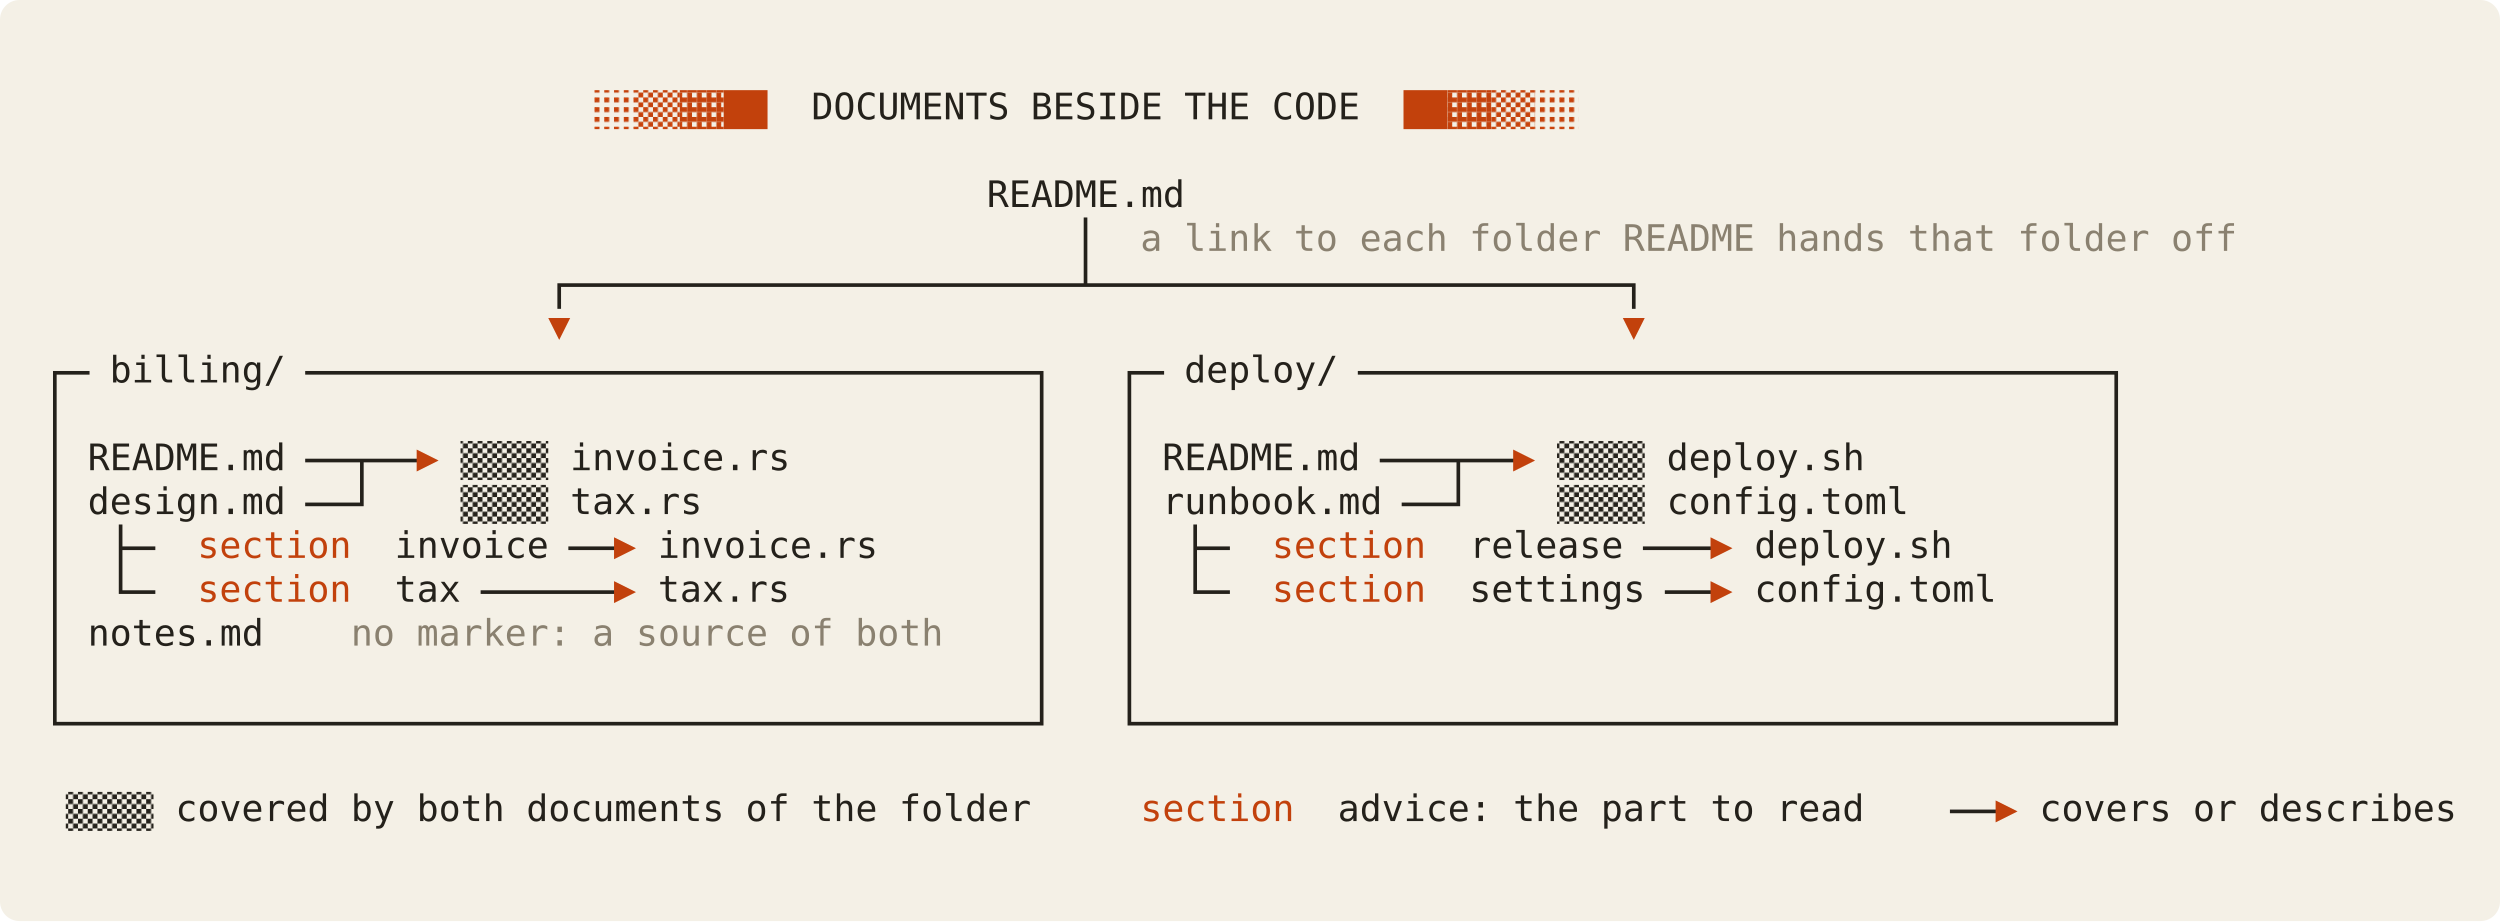
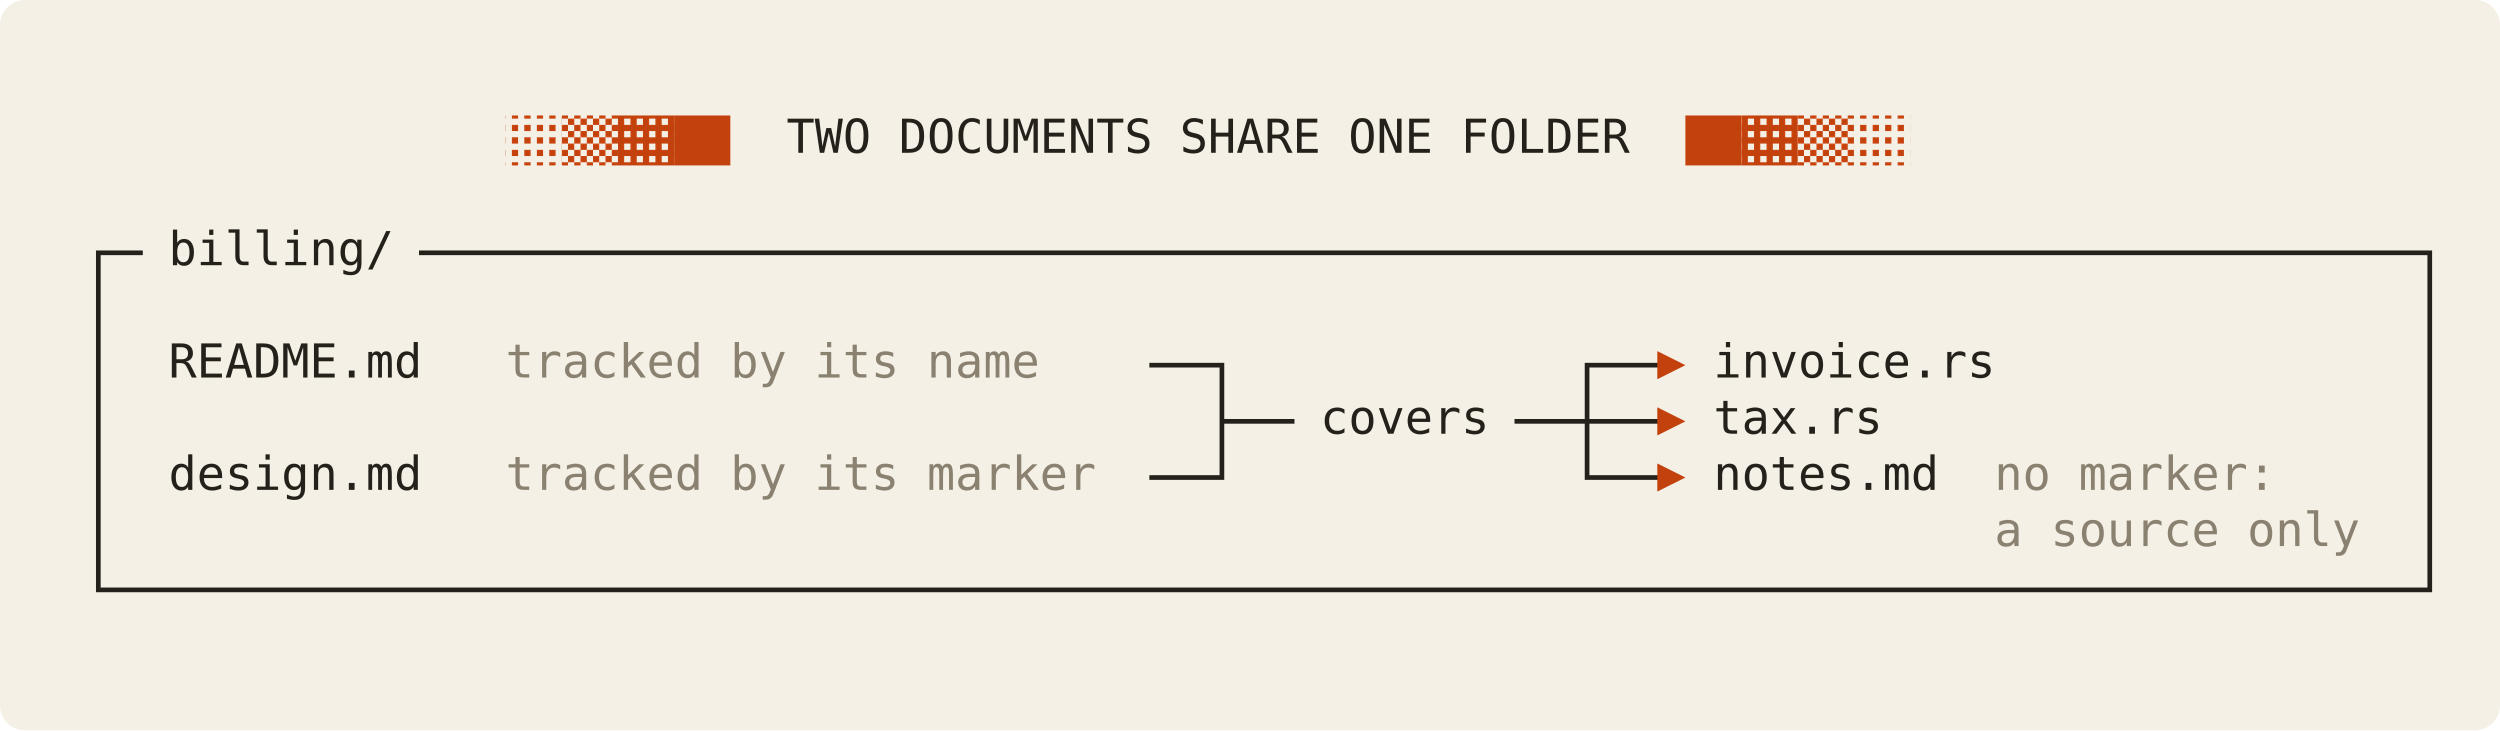
- <svg xmlns="http://www.w3.org/2000/svg" width="1026" height="378" viewBox="0 0 1026 378" role="img" aria-labelledby="title desc">
+ <svg xmlns="http://www.w3.org/2000/svg" width="801" height="234" viewBox="0 0 801 234" role="img" aria-labelledby="title desc">
  <style>.bg{fill:#f4f0e6}.ink{fill:#24211b}.muted{fill:#8a8170}.accent{fill:#c2410c}.line{stroke:#24211b}.line-muted{stroke:#8a8170}.line-accent{stroke:#c2410c}@media (prefers-color-scheme: dark){.bg{fill:#13120f}.ink{fill:#e8e3d4}.muted{fill:#7f7867}.accent{fill:#f59e0b}.line{stroke:#e8e3d4}.line-muted{stroke:#7f7867}.line-accent{stroke:#f59e0b}}.line,.line-muted,.line-accent{stroke-width:1.5;fill:none;stroke-linecap:square}text{font-family:ui-monospace,"SFMono-Regular","JetBrains Mono",Menlo,Consolas,"DejaVu Sans Mono",monospace;font-size:15px;white-space:pre}</style>
  <defs>
    <pattern id="d1-accent" width="4" height="4" patternUnits="userSpaceOnUse">
      <rect x="0" y="0" width="2" height="2" class="accent" />
    </pattern>
    <pattern id="d2-accent" width="4" height="4" patternUnits="userSpaceOnUse">
      <rect x="0" y="0" width="2" height="2" class="accent" />
      <rect x="2" y="2" width="2" height="2" class="accent" />
    </pattern>
    <pattern id="d3-accent" width="4" height="4" patternUnits="userSpaceOnUse">
      <rect x="0" y="0" width="2" height="2" class="accent" />
      <rect x="2" y="0" width="2" height="2" class="accent" />
      <rect x="2" y="2" width="2" height="2" class="accent" />
    </pattern>
    <pattern id="d1-muted" width="4" height="4" patternUnits="userSpaceOnUse">
      <rect x="0" y="0" width="2" height="2" class="muted" />
    </pattern>
    <pattern id="d2-muted" width="4" height="4" patternUnits="userSpaceOnUse">
      <rect x="0" y="0" width="2" height="2" class="muted" />
      <rect x="2" y="2" width="2" height="2" class="muted" />
    </pattern>
    <pattern id="d3-muted" width="4" height="4" patternUnits="userSpaceOnUse">
      <rect x="0" y="0" width="2" height="2" class="muted" />
      <rect x="2" y="0" width="2" height="2" class="muted" />
      <rect x="2" y="2" width="2" height="2" class="muted" />
    </pattern>
    <pattern id="d1-ink" width="4" height="4" patternUnits="userSpaceOnUse">
      <rect x="0" y="0" width="2" height="2" class="ink" />
    </pattern>
    <pattern id="d2-ink" width="4" height="4" patternUnits="userSpaceOnUse">
      <rect x="0" y="0" width="2" height="2" class="ink" />
      <rect x="2" y="2" width="2" height="2" class="ink" />
    </pattern>
    <pattern id="d3-ink" width="4" height="4" patternUnits="userSpaceOnUse">
      <rect x="0" y="0" width="2" height="2" class="ink" />
      <rect x="2" y="0" width="2" height="2" class="ink" />
      <rect x="2" y="2" width="2" height="2" class="ink" />
    </pattern>
  </defs>
-   <rect class="bg" width="1026" height="378" rx="8" />
-   <rect x="243" y="37" width="18" height="16" fill="url(#d1-accent)" />
-   <rect x="261" y="37" width="18" height="16" fill="url(#d2-accent)" />
-   <rect x="279" y="37" width="18" height="16" fill="url(#d3-accent)" />
-   <rect x="297" y="37" width="18" height="16" class="accent" />
-   <rect x="576" y="37" width="18" height="16" class="accent" />
-   <rect x="594" y="37" width="18" height="16" fill="url(#d3-accent)" />
-   <rect x="612" y="37" width="18" height="16" fill="url(#d2-accent)" />
-   <rect x="630" y="37" width="18" height="16" fill="url(#d1-accent)" />
-   <rect x="189" y="181" width="36" height="16" fill="url(#d2-ink)" />
-   <rect x="639" y="181" width="36" height="16" fill="url(#d2-ink)" />
-   <rect x="189" y="199" width="36" height="16" fill="url(#d2-ink)" />
-   <rect x="639" y="199" width="36" height="16" fill="url(#d2-ink)" />
-   <rect x="27" y="325" width="36" height="16" fill="url(#d2-ink)" />
-   <path class="line" d="M445.5 99L445.5 90M445.5 99L445.5 108M229.5 117L234 117M229.5 117L229.5 126M238.5 117L243 117M238.5 117L234 117M247.5 117L252 117M247.5 117L243 117M256.5 117L261 117M256.5 117L252 117M265.5 117L270 117M265.5 117L261 117M274.5 117L279 117M274.5 117L270 117M283.5 117L288 117M283.5 117L279 117M292.5 117L297 117M292.5 117L288 117M301.5 117L306 117M301.5 117L297 117M310.5 117L315 117M310.5 117L306 117M319.5 117L324 117M319.5 117L315 117M328.5 117L333 117M328.5 117L324 117M337.5 117L342 117M337.5 117L333 117M346.5 117L351 117M346.5 117L342 117M355.5 117L360 117M355.5 117L351 117M364.5 117L369 117M364.5 117L360 117M373.5 117L378 117M373.5 117L369 117M382.5 117L387 117M382.5 117L378 117M391.5 117L396 117M391.5 117L387 117M400.5 117L405 117M400.5 117L396 117M409.5 117L414 117M409.5 117L405 117M418.5 117L423 117M418.5 117L414 117M427.5 117L432 117M427.5 117L423 117M436.5 117L441 117M436.5 117L432 117M445.5 117L450 117M445.5 117L441 117M445.5 117L445.5 108M454.5 117L459 117M454.5 117L450 117M463.5 117L468 117M463.5 117L459 117M472.5 117L477 117M472.5 117L468 117M481.5 117L486 117M481.5 117L477 117M490.5 117L495 117M490.5 117L486 117M499.5 117L504 117M499.5 117L495 117M508.5 117L513 117M508.5 117L504 117M517.5 117L522 117M517.5 117L513 117M526.5 117L531 117M526.5 117L522 117M535.5 117L540 117M535.5 117L531 117M544.5 117L549 117M544.5 117L540 117M553.5 117L558 117M553.5 117L549 117M562.5 117L567 117M562.5 117L558 117M571.5 117L576 117M571.5 117L567 117M580.5 117L585 117M580.5 117L576 117M589.5 117L594 117M589.5 117L585 117M598.5 117L603 117M598.5 117L594 117M607.5 117L612 117M607.5 117L603 117M616.5 117L621 117M616.5 117L612 117M625.5 117L630 117M625.5 117L621 117M634.5 117L639 117M634.5 117L630 117M643.5 117L648 117M643.5 117L639 117M652.5 117L657 117M652.5 117L648 117M661.5 117L666 117M661.5 117L657 117M670.5 117L666 117M670.5 117L670.5 126M22.5 153L27 153M22.5 153L22.5 162M31.5 153L36 153M31.5 153L27 153M130.5 153L135 153M130.5 153L126 153M139.5 153L144 153M139.5 153L135 153M148.5 153L153 153M148.5 153L144 153M157.5 153L162 153M157.5 153L153 153M166.5 153L171 153M166.5 153L162 153M175.5 153L180 153M175.5 153L171 153M184.5 153L189 153M184.5 153L180 153M193.5 153L198 153M193.5 153L189 153M202.5 153L207 153M202.5 153L198 153M211.5 153L216 153M211.5 153L207 153M220.5 153L225 153M220.5 153L216 153M229.5 153L234 153M229.5 153L225 153M238.5 153L243 153M238.5 153L234 153M247.5 153L252 153M247.5 153L243 153M256.5 153L261 153M256.5 153L252 153M265.5 153L270 153M265.5 153L261 153M274.5 153L279 153M274.5 153L270 153M283.5 153L288 153M283.5 153L279 153M292.5 153L297 153M292.5 153L288 153M301.5 153L306 153M301.5 153L297 153M310.5 153L315 153M310.5 153L306 153M319.5 153L324 153M319.5 153L315 153M328.5 153L333 153M328.5 153L324 153M337.5 153L342 153M337.5 153L333 153M346.5 153L351 153M346.5 153L342 153M355.5 153L360 153M355.5 153L351 153M364.5 153L369 153M364.5 153L360 153M373.5 153L378 153M373.5 153L369 153M382.5 153L387 153M382.5 153L378 153M391.5 153L396 153M391.5 153L387 153M400.5 153L405 153M400.5 153L396 153M409.5 153L414 153M409.5 153L405 153M418.5 153L423 153M418.5 153L414 153M427.5 153L423 153M427.5 153L427.5 162M463.5 153L468 153M463.5 153L463.5 162M472.5 153L477 153M472.5 153L468 153M562.5 153L567 153M562.5 153L558 153M571.5 153L576 153M571.5 153L567 153M580.5 153L585 153M580.5 153L576 153M589.5 153L594 153M589.5 153L585 153M598.5 153L603 153M598.5 153L594 153M607.5 153L612 153M607.5 153L603 153M616.5 153L621 153M616.5 153L612 153M625.5 153L630 153M625.5 153L621 153M634.5 153L639 153M634.5 153L630 153M643.5 153L648 153M643.5 153L639 153M652.5 153L657 153M652.5 153L648 153M661.5 153L666 153M661.5 153L657 153M670.5 153L675 153M670.5 153L666 153M679.5 153L684 153M679.5 153L675 153M688.5 153L693 153M688.5 153L684 153M697.5 153L702 153M697.5 153L693 153M706.5 153L711 153M706.5 153L702 153M715.5 153L720 153M715.5 153L711 153M724.5 153L729 153M724.5 153L720 153M733.5 153L738 153M733.5 153L729 153M742.5 153L747 153M742.5 153L738 153M751.5 153L756 153M751.5 153L747 153M760.5 153L765 153M760.5 153L756 153M769.5 153L774 153M769.5 153L765 153M778.5 153L783 153M778.5 153L774 153M787.5 153L792 153M787.5 153L783 153M796.5 153L801 153M796.5 153L792 153M805.5 153L810 153M805.5 153L801 153M814.5 153L819 153M814.5 153L810 153M823.5 153L828 153M823.5 153L819 153M832.5 153L837 153M832.5 153L828 153M841.5 153L846 153M841.5 153L837 153M850.5 153L855 153M850.5 153L846 153M859.5 153L864 153M859.5 153L855 153M868.5 153L864 153M868.5 153L868.5 162M22.5 171L22.5 162M22.5 171L22.5 180M427.5 171L427.5 162M427.5 171L427.5 180M463.5 171L463.5 162M463.5 171L463.5 180M868.5 171L868.5 162M868.5 171L868.5 180M22.5 189L22.5 180M22.5 189L22.5 198M130.5 189L135 189M130.5 189L126 189M139.5 189L144 189M139.5 189L135 189M148.5 189L153 189M148.5 189L144 189M148.5 189L148.5 198M157.5 189L162 189M157.5 189L153 189M166.5 189L171 189M166.5 189L162 189M427.5 189L427.5 180M427.5 189L427.5 198M463.5 189L463.5 180M463.5 189L463.5 198M571.5 189L576 189M571.5 189L567 189M580.5 189L585 189M580.5 189L576 189M589.5 189L594 189M589.5 189L585 189M598.5 189L603 189M598.5 189L594 189M598.5 189L598.5 198M607.5 189L612 189M607.5 189L603 189M616.5 189L621 189M616.5 189L612 189M868.5 189L868.5 180M868.5 189L868.5 198M22.5 207L22.5 198M22.5 207L22.5 216M130.5 207L135 207M130.5 207L126 207M139.5 207L144 207M139.5 207L135 207M148.5 207L148.5 198M148.5 207L144 207M427.5 207L427.5 198M427.5 207L427.5 216M463.5 207L463.5 198M463.5 207L463.5 216M580.5 207L585 207M580.5 207L576 207M589.5 207L594 207M589.5 207L585 207M598.5 207L598.5 198M598.5 207L594 207M868.5 207L868.5 198M868.5 207L868.5 216M22.5 225L22.5 216M22.5 225L22.5 234M49.5 225L49.5 216M49.5 225L54 225M49.5 225L49.5 234M58.5 225L63 225M58.5 225L54 225M238.5 225L243 225M238.5 225L234 225M247.5 225L252 225M247.5 225L243 225M427.5 225L427.5 216M427.5 225L427.5 234M463.5 225L463.5 216M463.5 225L463.5 234M490.5 225L490.5 216M490.5 225L495 225M490.5 225L490.5 234M499.5 225L504 225M499.5 225L495 225M679.5 225L684 225M679.5 225L675 225M688.5 225L693 225M688.5 225L684 225M697.5 225L702 225M697.5 225L693 225M868.5 225L868.5 216M868.5 225L868.5 234M22.5 243L22.5 234M22.5 243L22.5 252M49.5 243L49.5 234M49.5 243L54 243M58.5 243L63 243M58.5 243L54 243M202.5 243L207 243M202.5 243L198 243M211.5 243L216 243M211.5 243L207 243M220.5 243L225 243M220.5 243L216 243M229.5 243L234 243M229.5 243L225 243M238.5 243L243 243M238.5 243L234 243M247.5 243L252 243M247.5 243L243 243M427.5 243L427.5 234M427.5 243L427.5 252M463.5 243L463.5 234M463.5 243L463.5 252M490.5 243L490.5 234M490.5 243L495 243M499.5 243L504 243M499.5 243L495 243M688.5 243L693 243M688.5 243L684 243M697.5 243L702 243M697.5 243L693 243M868.5 243L868.5 234M868.5 243L868.5 252M22.5 261L22.5 252M22.5 261L22.5 270M427.5 261L427.5 252M427.5 261L427.5 270M463.5 261L463.5 252M463.5 261L463.5 270M868.5 261L868.5 252M868.5 261L868.5 270M22.5 279L22.5 270M22.5 279L22.5 288M427.5 279L427.5 270M427.5 279L427.5 288M463.5 279L463.5 270M463.5 279L463.5 288M868.5 279L868.5 270M868.5 279L868.5 288M22.5 297L22.5 288M22.5 297L27 297M31.5 297L36 297M31.5 297L27 297M40.5 297L45 297M40.5 297L36 297M49.5 297L54 297M49.5 297L45 297M58.5 297L63 297M58.5 297L54 297M67.5 297L72 297M67.5 297L63 297M76.5 297L81 297M76.5 297L72 297M85.5 297L90 297M85.5 297L81 297M94.5 297L99 297M94.5 297L90 297M103.5 297L108 297M103.5 297L99 297M112.5 297L117 297M112.5 297L108 297M121.5 297L126 297M121.5 297L117 297M130.5 297L135 297M130.5 297L126 297M139.5 297L144 297M139.5 297L135 297M148.5 297L153 297M148.5 297L144 297M157.5 297L162 297M157.5 297L153 297M166.5 297L171 297M166.5 297L162 297M175.5 297L180 297M175.5 297L171 297M184.5 297L189 297M184.5 297L180 297M193.5 297L198 297M193.5 297L189 297M202.5 297L207 297M202.5 297L198 297M211.5 297L216 297M211.5 297L207 297M220.5 297L225 297M220.5 297L216 297M229.5 297L234 297M229.5 297L225 297M238.5 297L243 297M238.5 297L234 297M247.5 297L252 297M247.5 297L243 297M256.5 297L261 297M256.5 297L252 297M265.5 297L270 297M265.5 297L261 297M274.5 297L279 297M274.5 297L270 297M283.5 297L288 297M283.5 297L279 297M292.5 297L297 297M292.5 297L288 297M301.5 297L306 297M301.5 297L297 297M310.5 297L315 297M310.5 297L306 297M319.5 297L324 297M319.5 297L315 297M328.5 297L333 297M328.5 297L324 297M337.5 297L342 297M337.5 297L333 297M346.5 297L351 297M346.5 297L342 297M355.5 297L360 297M355.5 297L351 297M364.5 297L369 297M364.5 297L360 297M373.5 297L378 297M373.5 297L369 297M382.5 297L387 297M382.5 297L378 297M391.5 297L396 297M391.5 297L387 297M400.5 297L405 297M400.5 297L396 297M409.5 297L414 297M409.5 297L405 297M418.5 297L423 297M418.5 297L414 297M427.5 297L427.5 288M427.5 297L423 297M463.5 297L463.5 288M463.5 297L468 297M472.5 297L477 297M472.5 297L468 297M481.5 297L486 297M481.5 297L477 297M490.5 297L495 297M490.5 297L486 297M499.5 297L504 297M499.5 297L495 297M508.5 297L513 297M508.5 297L504 297M517.5 297L522 297M517.5 297L513 297M526.5 297L531 297M526.5 297L522 297M535.5 297L540 297M535.5 297L531 297M544.5 297L549 297M544.5 297L540 297M553.5 297L558 297M553.5 297L549 297M562.5 297L567 297M562.5 297L558 297M571.5 297L576 297M571.5 297L567 297M580.5 297L585 297M580.5 297L576 297M589.5 297L594 297M589.5 297L585 297M598.5 297L603 297M598.5 297L594 297M607.5 297L612 297M607.5 297L603 297M616.5 297L621 297M616.5 297L612 297M625.5 297L630 297M625.5 297L621 297M634.5 297L639 297M634.5 297L630 297M643.5 297L648 297M643.5 297L639 297M652.5 297L657 297M652.5 297L648 297M661.5 297L666 297M661.5 297L657 297M670.5 297L675 297M670.5 297L666 297M679.5 297L684 297M679.5 297L675 297M688.5 297L693 297M688.5 297L684 297M697.5 297L702 297M697.5 297L693 297M706.5 297L711 297M706.5 297L702 297M715.5 297L720 297M715.5 297L711 297M724.5 297L729 297M724.5 297L720 297M733.5 297L738 297M733.5 297L729 297M742.5 297L747 297M742.5 297L738 297M751.5 297L756 297M751.5 297L747 297M760.5 297L765 297M760.5 297L756 297M769.5 297L774 297M769.5 297L765 297M778.5 297L783 297M778.5 297L774 297M787.5 297L792 297M787.5 297L783 297M796.5 297L801 297M796.5 297L792 297M805.5 297L810 297M805.5 297L801 297M814.5 297L819 297M814.5 297L810 297M823.5 297L828 297M823.5 297L819 297M832.5 297L837 297M832.5 297L828 297M841.5 297L846 297M841.5 297L837 297M850.5 297L855 297M850.5 297L846 297M859.5 297L864 297M859.5 297L855 297M868.5 297L868.5 288M868.5 297L864 297M805.5 333L810 333M805.5 333L801 333M814.5 333L819 333M814.5 333L810 333" />
-   <polygon points="229.5,139.5 225,130.5 234,130.5" class="accent" />
-   <polygon points="670.5,139.5 666,130.5 675,130.5" class="accent" />
-   <polygon points="180,189 171,184.5 171,193.5" class="accent" />
-   <polygon points="630,189 621,184.5 621,193.5" class="accent" />
-   <polygon points="261,225 252,220.5 252,229.5" class="accent" />
-   <polygon points="711,225 702,220.5 702,229.5" class="accent" />
-   <polygon points="261,243 252,238.5 252,247.5" class="accent" />
-   <polygon points="711,243 702,238.5 702,247.5" class="accent" />
-   <polygon points="828,333 819,328.5 819,337.5" class="accent" />
-   <text class="ink" x="333 342 351 360 369 378 387 396 405" y="48.96">DOCUMENTS</text>
-   <text class="ink" x="423 432 441 450 459 468" y="48.96">BESIDE</text>
-   <text class="ink" x="486 495 504" y="48.96">THE</text>
-   <text class="ink" x="522 531 540 549" y="48.96">CODE</text>
-   <text class="ink" x="405 414 423 432 441 450 459 468 477" y="84.96">README.md</text>
-   <text class="muted" x="468" y="102.96">a</text>
-   <text class="muted" x="486 495 504 513" y="102.96">link</text>
-   <text class="muted" x="531 540" y="102.96">to</text>
-   <text class="muted" x="558 567 576 585" y="102.96">each</text>
-   <text class="muted" x="603 612 621 630 639 648" y="102.96">folder</text>
-   <text class="muted" x="666 675 684 693 702 711" y="102.96">README</text>
-   <text class="muted" x="729 738 747 756 765" y="102.96">hands</text>
-   <text class="muted" x="783 792 801 810" y="102.96">that</text>
-   <text class="muted" x="828 837 846 855 864 873" y="102.96">folder</text>
-   <text class="muted" x="891 900 909" y="102.96">off</text>
-   <text class="ink" x="45 54 63 72 81 90 99 108" y="156.96">billing/</text>
-   <text class="ink" x="486 495 504 513 522 531 540" y="156.96">deploy/</text>
-   <text class="ink" x="36 45 54 63 72 81 90 99 108" y="192.96">README.md</text>
-   <text class="ink" x="234 243 252 261 270 279 288 297 306 315" y="192.96">invoice.rs</text>
-   <text class="ink" x="477 486 495 504 513 522 531 540 549" y="192.96">README.md</text>
-   <text class="ink" x="684 693 702 711 720 729 738 747 756" y="192.96">deploy.sh</text>
-   <text class="ink" x="36 45 54 63 72 81 90 99 108" y="210.96">design.md</text>
-   <text class="ink" x="234 243 252 261 270 279" y="210.96">tax.rs</text>
-   <text class="ink" x="477 486 495 504 513 522 531 540 549 558" y="210.96">runbook.md</text>
-   <text class="ink" x="684 693 702 711 720 729 738 747 756 765 774" y="210.96">config.toml</text>
-   <text class="accent" x="81 90 99 108 117 126 135" y="228.96">section</text>
-   <text class="ink" x="162 171 180 189 198 207 216" y="228.96">invoice</text>
-   <text class="ink" x="270 279 288 297 306 315 324 333 342 351" y="228.96">invoice.rs</text>
-   <text class="accent" x="522 531 540 549 558 567 576" y="228.96">section</text>
-   <text class="ink" x="603 612 621 630 639 648 657" y="228.96">release</text>
-   <text class="ink" x="720 729 738 747 756 765 774 783 792" y="228.96">deploy.sh</text>
-   <text class="accent" x="81 90 99 108 117 126 135" y="246.96">section</text>
-   <text class="ink" x="162 171 180" y="246.96">tax</text>
-   <text class="ink" x="270 279 288 297 306 315" y="246.96">tax.rs</text>
-   <text class="accent" x="522 531 540 549 558 567 576" y="246.96">section</text>
-   <text class="ink" x="603 612 621 630 639 648 657 666" y="246.96">settings</text>
-   <text class="ink" x="720 729 738 747 756 765 774 783 792 801 810" y="246.96">config.toml</text>
-   <text class="ink" x="36 45 54 63 72 81 90 99" y="264.96">notes.md</text>
-   <text class="muted" x="144 153" y="264.96">no</text>
-   <text class="muted" x="171 180 189 198 207 216 225" y="264.96">marker:</text>
-   <text class="muted" x="243" y="264.96">a</text>
-   <text class="muted" x="261 270 279 288 297 306" y="264.96">source</text>
-   <text class="muted" x="324 333" y="264.96">of</text>
-   <text class="muted" x="351 360 369 378" y="264.96">both</text>
-   <text class="ink" x="72 81 90 99 108 117 126" y="336.96">covered</text>
-   <text class="ink" x="144 153" y="336.96">by</text>
-   <text class="ink" x="171 180 189 198" y="336.96">both</text>
-   <text class="ink" x="216 225 234 243 252 261 270 279 288" y="336.96">documents</text>
-   <text class="ink" x="306 315" y="336.96">of</text>
-   <text class="ink" x="333 342 351" y="336.96">the</text>
-   <text class="ink" x="369 378 387 396 405 414" y="336.96">folder</text>
-   <text class="accent" x="468 477 486 495 504 513 522" y="336.96">section</text>
-   <text class="ink" x="549 558 567 576 585 594 603" y="336.96">advice:</text>
-   <text class="ink" x="621 630 639" y="336.96">the</text>
-   <text class="ink" x="657 666 675 684" y="336.96">part</text>
-   <text class="ink" x="702 711" y="336.96">to</text>
-   <text class="ink" x="729 738 747 756" y="336.96">read</text>
-   <text class="ink" x="837 846 855 864 873 882" y="336.96">covers</text>
-   <text class="ink" x="900 909" y="336.96">or</text>
-   <text class="ink" x="927 936 945 954 963 972 981 990 999" y="336.96">describes</text>
+   <rect class="bg" width="801" height="234" rx="8" />
+   <rect x="162" y="37" width="18" height="16" fill="url(#d1-accent)" />
+   <rect x="180" y="37" width="18" height="16" fill="url(#d2-accent)" />
+   <rect x="198" y="37" width="18" height="16" fill="url(#d3-accent)" />
+   <rect x="216" y="37" width="18" height="16" class="accent" />
+   <rect x="540" y="37" width="18" height="16" class="accent" />
+   <rect x="558" y="37" width="18" height="16" fill="url(#d3-accent)" />
+   <rect x="576" y="37" width="18" height="16" fill="url(#d2-accent)" />
+   <rect x="594" y="37" width="18" height="16" fill="url(#d1-accent)" />
+   <path class="line" d="M31.5 81L36 81M31.5 81L31.5 90M40.5 81L45 81M40.5 81L36 81M139.5 81L144 81M139.5 81L135 81M148.5 81L153 81M148.5 81L144 81M157.5 81L162 81M157.5 81L153 81M166.5 81L171 81M166.5 81L162 81M175.5 81L180 81M175.5 81L171 81M184.5 81L189 81M184.5 81L180 81M193.5 81L198 81M193.5 81L189 81M202.5 81L207 81M202.5 81L198 81M211.5 81L216 81M211.5 81L207 81M220.5 81L225 81M220.5 81L216 81M229.5 81L234 81M229.5 81L225 81M238.5 81L243 81M238.5 81L234 81M247.5 81L252 81M247.5 81L243 81M256.5 81L261 81M256.5 81L252 81M265.5 81L270 81M265.5 81L261 81M274.5 81L279 81M274.5 81L270 81M283.5 81L288 81M283.5 81L279 81M292.5 81L297 81M292.5 81L288 81M301.5 81L306 81M301.5 81L297 81M310.5 81L315 81M310.5 81L306 81M319.5 81L324 81M319.5 81L315 81M328.5 81L333 81M328.5 81L324 81M337.5 81L342 81M337.5 81L333 81M346.5 81L351 81M346.5 81L342 81M355.5 81L360 81M355.5 81L351 81M364.5 81L369 81M364.5 81L360 81M373.5 81L378 81M373.5 81L369 81M382.5 81L387 81M382.5 81L378 81M391.5 81L396 81M391.5 81L387 81M400.5 81L405 81M400.5 81L396 81M409.5 81L414 81M409.5 81L405 81M418.5 81L423 81M418.5 81L414 81M427.5 81L432 81M427.5 81L423 81M436.5 81L441 81M436.5 81L432 81M445.5 81L450 81M445.5 81L441 81M454.5 81L459 81M454.5 81L450 81M463.5 81L468 81M463.5 81L459 81M472.5 81L477 81M472.5 81L468 81M481.5 81L486 81M481.5 81L477 81M490.5 81L495 81M490.5 81L486 81M499.5 81L504 81M499.5 81L495 81M508.5 81L513 81M508.5 81L504 81M517.5 81L522 81M517.5 81L513 81M526.5 81L531 81M526.5 81L522 81M535.5 81L540 81M535.5 81L531 81M544.5 81L549 81M544.5 81L540 81M553.5 81L558 81M553.5 81L549 81M562.5 81L567 81M562.5 81L558 81M571.5 81L576 81M571.5 81L567 81M580.5 81L585 81M580.5 81L576 81M589.5 81L594 81M589.5 81L585 81M598.5 81L603 81M598.5 81L594 81M607.5 81L612 81M607.5 81L603 81M616.5 81L621 81M616.5 81L612 81M625.5 81L630 81M625.5 81L621 81M634.5 81L639 81M634.5 81L630 81M643.5 81L648 81M643.5 81L639 81M652.5 81L657 81M652.5 81L648 81M661.5 81L666 81M661.5 81L657 81M670.5 81L675 81M670.5 81L666 81M679.5 81L684 81M679.5 81L675 81M688.5 81L693 81M688.5 81L684 81M697.5 81L702 81M697.5 81L693 81M706.5 81L711 81M706.5 81L702 81M715.5 81L720 81M715.5 81L711 81M724.5 81L729 81M724.5 81L720 81M733.5 81L738 81M733.5 81L729 81M742.5 81L747 81M742.5 81L738 81M751.5 81L756 81M751.5 81L747 81M760.5 81L765 81M760.5 81L756 81M769.5 81L774 81M769.5 81L765 81M778.5 81L774 81M778.5 81L778.5 90M31.5 99L31.5 90M31.5 99L31.5 108M778.5 99L778.5 90M778.5 99L778.5 108M31.5 117L31.5 108M31.5 117L31.5 126M373.5 117L378 117M373.5 117L369 117M382.5 117L387 117M382.5 117L378 117M391.5 117L387 117M391.5 117L391.5 126M508.5 117L513 117M508.5 117L508.5 126M517.5 117L522 117M517.5 117L513 117M526.5 117L531 117M526.5 117L522 117M778.5 117L778.5 108M778.5 117L778.5 126M31.5 135L31.5 126M31.5 135L31.5 144M391.5 135L391.5 126M391.5 135L396 135M391.5 135L391.5 144M400.5 135L405 135M400.5 135L396 135M409.5 135L414 135M409.5 135L405 135M490.5 135L495 135M490.5 135L486 135M499.5 135L504 135M499.5 135L495 135M508.5 135L508.5 126M508.5 135L513 135M508.5 135L508.5 144M508.5 135L504 135M517.5 135L522 135M517.5 135L513 135M526.5 135L531 135M526.5 135L522 135M778.5 135L778.5 126M778.5 135L778.5 144M31.5 153L31.5 144M31.5 153L31.5 162M373.5 153L378 153M373.5 153L369 153M382.5 153L387 153M382.5 153L378 153M391.5 153L391.5 144M391.5 153L387 153M508.5 153L508.5 144M508.5 153L513 153M517.5 153L522 153M517.5 153L513 153M526.5 153L531 153M526.5 153L522 153M778.5 153L778.5 144M778.5 153L778.5 162M31.5 171L31.5 162M31.5 171L31.5 180M778.5 171L778.5 162M778.5 171L778.5 180M31.5 189L31.5 180M31.5 189L36 189M40.5 189L45 189M40.5 189L36 189M49.5 189L54 189M49.5 189L45 189M58.5 189L63 189M58.5 189L54 189M67.5 189L72 189M67.5 189L63 189M76.5 189L81 189M76.5 189L72 189M85.5 189L90 189M85.5 189L81 189M94.5 189L99 189M94.5 189L90 189M103.5 189L108 189M103.5 189L99 189M112.5 189L117 189M112.5 189L108 189M121.5 189L126 189M121.5 189L117 189M130.5 189L135 189M130.5 189L126 189M139.5 189L144 189M139.5 189L135 189M148.5 189L153 189M148.5 189L144 189M157.5 189L162 189M157.5 189L153 189M166.5 189L171 189M166.5 189L162 189M175.5 189L180 189M175.5 189L171 189M184.5 189L189 189M184.5 189L180 189M193.5 189L198 189M193.5 189L189 189M202.5 189L207 189M202.5 189L198 189M211.5 189L216 189M211.5 189L207 189M220.5 189L225 189M220.5 189L216 189M229.5 189L234 189M229.5 189L225 189M238.5 189L243 189M238.5 189L234 189M247.5 189L252 189M247.5 189L243 189M256.5 189L261 189M256.5 189L252 189M265.5 189L270 189M265.5 189L261 189M274.5 189L279 189M274.5 189L270 189M283.5 189L288 189M283.5 189L279 189M292.5 189L297 189M292.5 189L288 189M301.5 189L306 189M301.5 189L297 189M310.5 189L315 189M310.5 189L306 189M319.5 189L324 189M319.5 189L315 189M328.5 189L333 189M328.5 189L324 189M337.5 189L342 189M337.5 189L333 189M346.5 189L351 189M346.5 189L342 189M355.5 189L360 189M355.5 189L351 189M364.5 189L369 189M364.5 189L360 189M373.5 189L378 189M373.5 189L369 189M382.5 189L387 189M382.5 189L378 189M391.5 189L396 189M391.5 189L387 189M400.5 189L405 189M400.5 189L396 189M409.5 189L414 189M409.5 189L405 189M418.5 189L423 189M418.5 189L414 189M427.5 189L432 189M427.5 189L423 189M436.5 189L441 189M436.5 189L432 189M445.5 189L450 189M445.5 189L441 189M454.5 189L459 189M454.5 189L450 189M463.5 189L468 189M463.5 189L459 189M472.5 189L477 189M472.5 189L468 189M481.5 189L486 189M481.5 189L477 189M490.5 189L495 189M490.5 189L486 189M499.5 189L504 189M499.5 189L495 189M508.5 189L513 189M508.5 189L504 189M517.5 189L522 189M517.5 189L513 189M526.5 189L531 189M526.5 189L522 189M535.5 189L540 189M535.5 189L531 189M544.5 189L549 189M544.5 189L540 189M553.5 189L558 189M553.5 189L549 189M562.5 189L567 189M562.5 189L558 189M571.5 189L576 189M571.5 189L567 189M580.5 189L585 189M580.5 189L576 189M589.5 189L594 189M589.5 189L585 189M598.5 189L603 189M598.5 189L594 189M607.5 189L612 189M607.5 189L603 189M616.5 189L621 189M616.5 189L612 189M625.5 189L630 189M625.5 189L621 189M634.5 189L639 189M634.5 189L630 189M643.5 189L648 189M643.5 189L639 189M652.5 189L657 189M652.5 189L648 189M661.5 189L666 189M661.5 189L657 189M670.5 189L675 189M670.5 189L666 189M679.5 189L684 189M679.5 189L675 189M688.5 189L693 189M688.5 189L684 189M697.5 189L702 189M697.5 189L693 189M706.5 189L711 189M706.5 189L702 189M715.5 189L720 189M715.5 189L711 189M724.5 189L729 189M724.5 189L720 189M733.5 189L738 189M733.5 189L729 189M742.5 189L747 189M742.5 189L738 189M751.5 189L756 189M751.5 189L747 189M760.5 189L765 189M760.5 189L756 189M769.5 189L774 189M769.5 189L765 189M778.5 189L778.5 180M778.5 189L774 189" />
+   <polygon points="540,117 531,112.5 531,121.5" class="accent" />
+   <polygon points="540,135 531,130.5 531,139.5" class="accent" />
+   <polygon points="540,153 531,148.5 531,157.5" class="accent" />
+   <text class="ink" x="252 261 270" y="48.96">TWO</text>
+   <text class="ink" x="288 297 306 315 324 333 342 351 360" y="48.96">DOCUMENTS</text>
+   <text class="ink" x="378 387 396 405 414" y="48.96">SHARE</text>
+   <text class="ink" x="432 441 450" y="48.96">ONE</text>
+   <text class="ink" x="468 477 486 495 504 513" y="48.96">FOLDER</text>
+   <text class="ink" x="54 63 72 81 90 99 108 117" y="84.96">billing/</text>
+   <text class="ink" x="54 63 72 81 90 99 108 117 126" y="120.96">README.md</text>
+   <text class="muted" x="162 171 180 189 198 207 216" y="120.96">tracked</text>
+   <text class="muted" x="234 243" y="120.96">by</text>
+   <text class="muted" x="261 270 279" y="120.96">its</text>
+   <text class="muted" x="297 306 315 324" y="120.96">name</text>
+   <text class="ink" x="549 558 567 576 585 594 603 612 621 630" y="120.96">invoice.rs</text>
+   <text class="ink" x="423 432 441 450 459 468" y="138.96">covers</text>
+   <text class="ink" x="549 558 567 576 585 594" y="138.96">tax.rs</text>
+   <text class="ink" x="54 63 72 81 90 99 108 117 126" y="156.96">design.md</text>
+   <text class="muted" x="162 171 180 189 198 207 216" y="156.96">tracked</text>
+   <text class="muted" x="234 243" y="156.96">by</text>
+   <text class="muted" x="261 270 279" y="156.96">its</text>
+   <text class="muted" x="297 306 315 324 333 342" y="156.96">marker</text>
+   <text class="ink" x="549 558 567 576 585 594 603 612" y="156.96">notes.md</text>
+   <text class="muted" x="639 648" y="156.96">no</text>
+   <text class="muted" x="666 675 684 693 702 711 720" y="156.96">marker:</text>
+   <text class="muted" x="639" y="174.96">a</text>
+   <text class="muted" x="657 666 675 684 693 702" y="174.96">source</text>
+   <text class="muted" x="720 729 738 747" y="174.96">only</text>
</svg>
